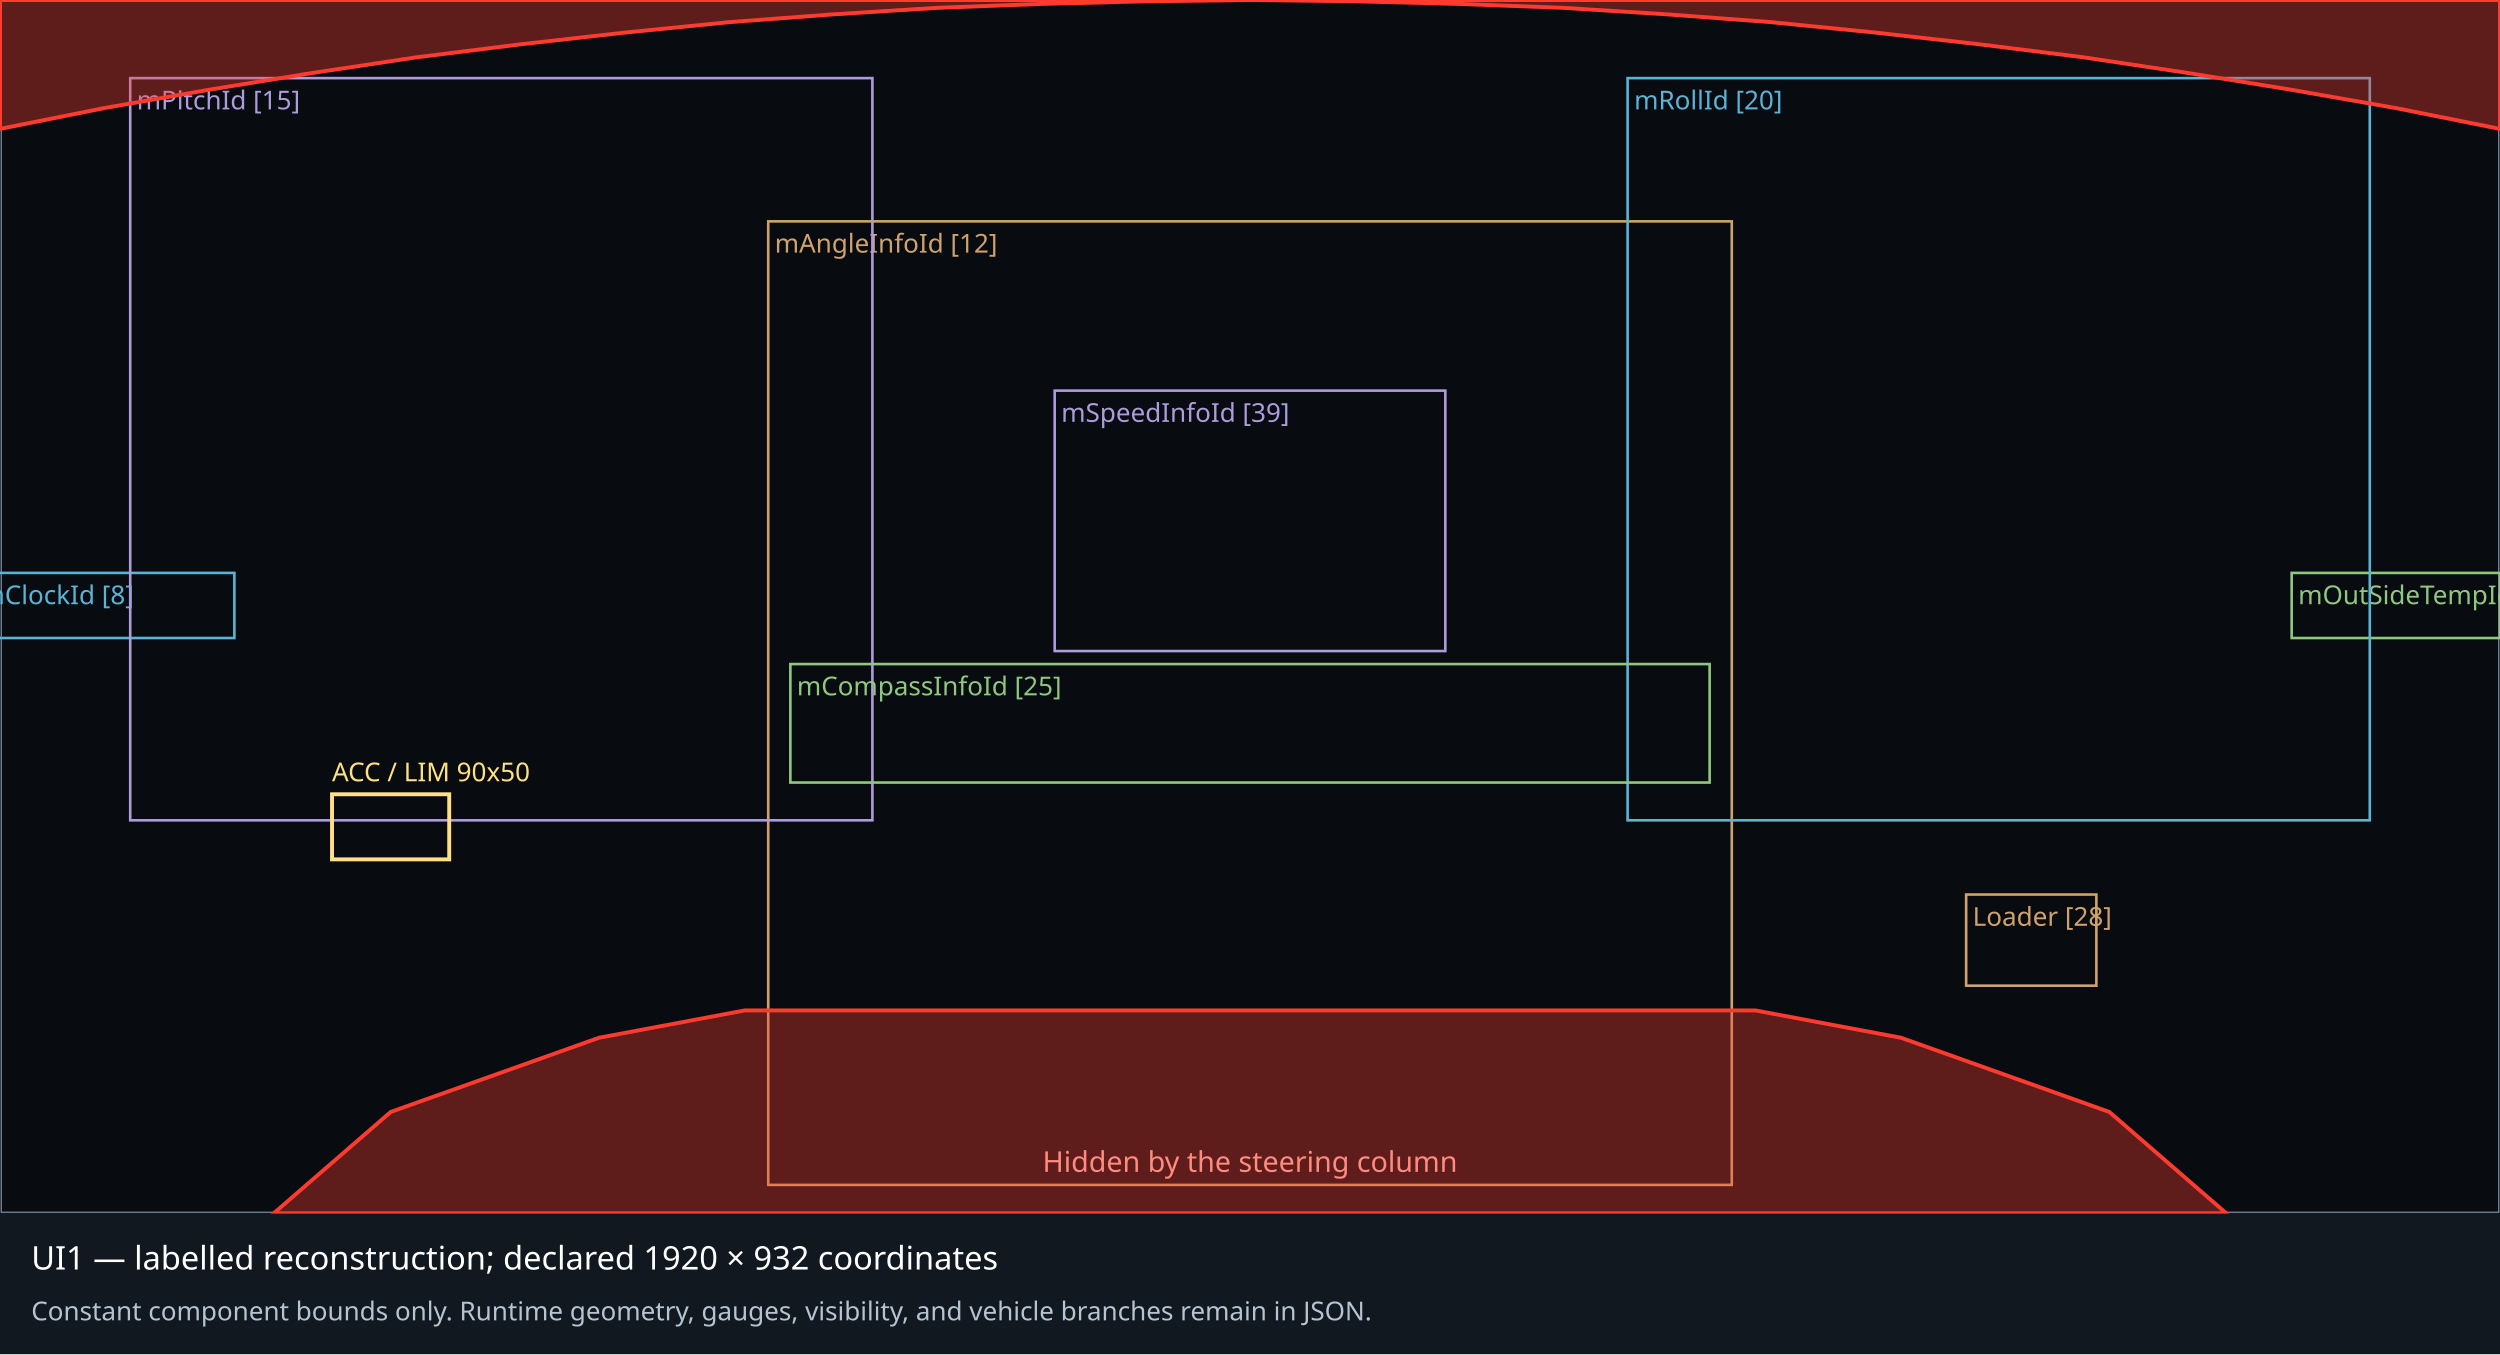
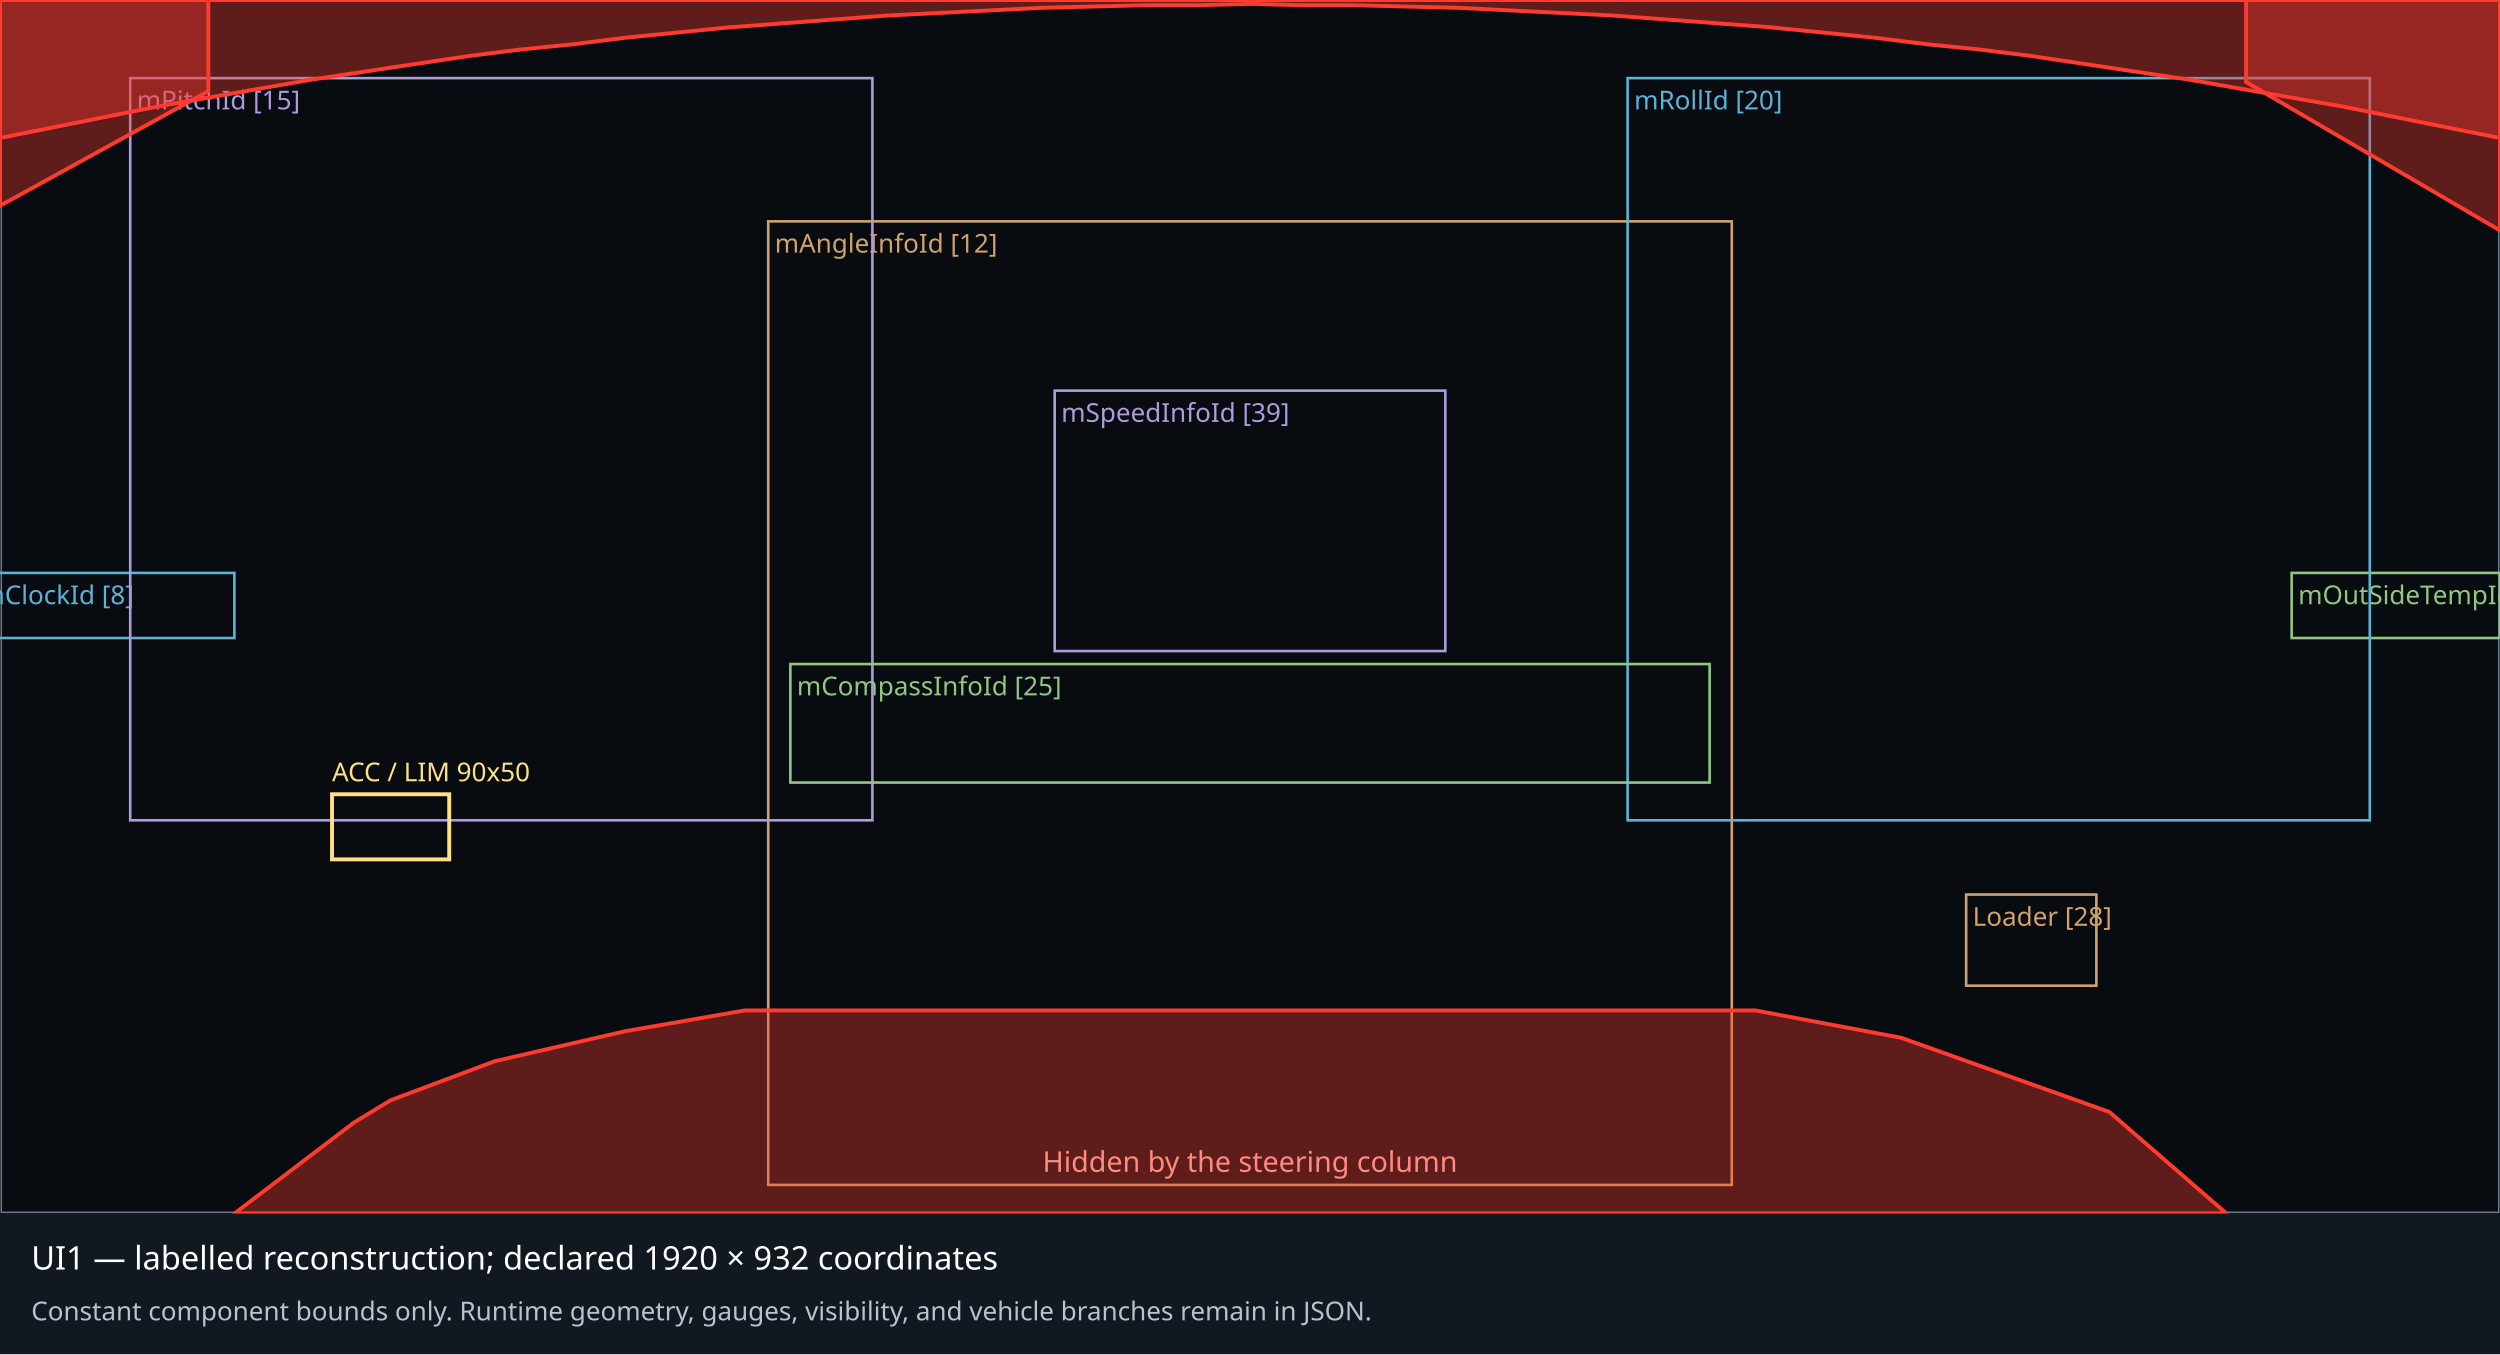
<svg xmlns="http://www.w3.org/2000/svg" width="1920" height="1040" viewBox="0 0 1920 1040">
  <rect width="1920" height="1040" fill="#111820" />
  <rect x="1" y="1" width="1918" height="930" fill="#080c11" stroke="#738699" />
  <text x="24" y="975" fill="white" font-family="sans-serif" font-size="25">UI1 — labelled reconstruction; declared 1920 × 932 coordinates</text>
  <text x="24" y="1014" fill="#b6c4d1" font-family="sans-serif" font-size="20">Constant component bounds only. Runtime geometry, gauges, visibility, and vehicle branches remain in JSON.</text>
  <defs>
    <clipPath id="canvas">
      <rect width="1920" height="932" />
    </clipPath>
  </defs>
  <g clip-path="url(#canvas)">
    <rect x="-20.0" y="440.0" width="200.0" height="50.0" fill="none" stroke="#5bb4d6" stroke-width="2" />
    <text x="-15.0" y="464.0" fill="#5bb4d6" font-family="sans-serif" font-size="20">mClockId [8]</text>
    <rect x="1760.0" y="440.0" width="160.0" height="50.0" fill="none" stroke="#8fc87e" stroke-width="2" />
    <text x="1765.0" y="464.0" fill="#8fc87e" font-family="sans-serif" font-size="20">mOutSideTempId [10]</text>
    <rect x="590.0" y="170.0" width="740.0" height="740.0" fill="none" stroke="#d0a36c" stroke-width="2" />
    <text x="595.0" y="194.0" fill="#d0a36c" font-family="sans-serif" font-size="20">mAngleInfoId [12]</text>
    <rect x="100.0" y="60.0" width="570.0" height="570.0" fill="none" stroke="#ad9cdb" stroke-width="2" />
    <text x="105.0" y="84.0" fill="#ad9cdb" font-family="sans-serif" font-size="20">mPitchId [15]</text>
    <rect x="1250.0" y="60.0" width="570.0" height="570.0" fill="none" stroke="#5bb4d6" stroke-width="2" />
    <text x="1255.0" y="84.0" fill="#5bb4d6" font-family="sans-serif" font-size="20">mRollId [20]</text>
    <rect x="607.0" y="510.0" width="706.0" height="91.0" fill="none" stroke="#8fc87e" stroke-width="2" />
    <text x="612.0" y="534.0" fill="#8fc87e" font-family="sans-serif" font-size="20">mCompassInfoId [25]</text>
    <rect x="1510.0" y="687.0" width="100.0" height="70.0" fill="none" stroke="#d0a36c" stroke-width="2" />
    <text x="1515.0" y="711.0" fill="#d0a36c" font-family="sans-serif" font-size="20">Loader [28]</text>
    <rect x="810.0" y="300.0" width="300.0" height="200.0" fill="none" stroke="#ad9cdb" stroke-width="2" />
    <text x="815.0" y="324.0" fill="#ad9cdb" font-family="sans-serif" font-size="20">mSpeedInfoId [39]</text>
    <rect x="255" y="610" width="90" height="50" fill="none" stroke="#ffe184" stroke-width="3" />
    <text x="255" y="600" fill="#ffe184" font-family="sans-serif" font-size="20">ACC / LIM 90x50</text>
-     <polygon points="0,0 1920,0 1920,99 1840,83 1760,69 1680,56 1600,44 1520,34 1440,25 1360,17 1280,11 1200,6 1120,3 1040,1 960,0 880,1 800,3 720,6 640,11 560,17 480,25 400,34 320,44 240,56 160,69 80,83 0,99" fill="#ff3b30" fill-opacity="0.35" stroke="#ff3b30" stroke-width="3" />
-     <polygon points="210,932 300,854 460,797 572,776 1348,776 1460,797 1620,854 1710,932" fill="#ff3b30" fill-opacity="0.35" stroke="#ff3b30" stroke-width="3" />
+     <polygon points="0,0 1920,0 1920,106 1880,98 1840,90 1800,82 1760,75 1720,68 1680,61 1640,55 1600,49 1560,43 1520,38 1480,34 1440,29 1400,25 1360,21 1320,18 1280,15 1240,12 1200,10 1160,8 1120,6 1080,5 1040,4 1000,4 960,3 920,4 880,4 840,5 800,6 760,8 720,10 680,12 640,15 600,18 560,21 520,25 480,29 440,34 400,38 360,43 320,49 280,55 240,61 200,68 160,75 120,82 80,90 40,98 0,106" fill="#ff3b30" fill-opacity="0.35" stroke="#ff3b30" stroke-width="3" />
+     <polygon points="180,932 272,862 300,845 380,815 480,792 572,776 1348,776 1460,797 1620,854 1710,932" fill="#ff3b30" fill-opacity="0.35" stroke="#ff3b30" stroke-width="3" />
+     <polygon points="0,0 160,0 160,70 0,158" fill="#ff3b30" fill-opacity="0.35" stroke="#ff3b30" stroke-width="3" />
+     <polygon points="1725,0 1920,0 1920,177 1725,63" fill="#ff3b30" fill-opacity="0.35" stroke="#ff3b30" stroke-width="3" />
    <text x="960" y="900" fill="#ff8a80" font-family="sans-serif" font-size="22" text-anchor="middle">Hidden by the steering column</text>
  </g>
</svg>
